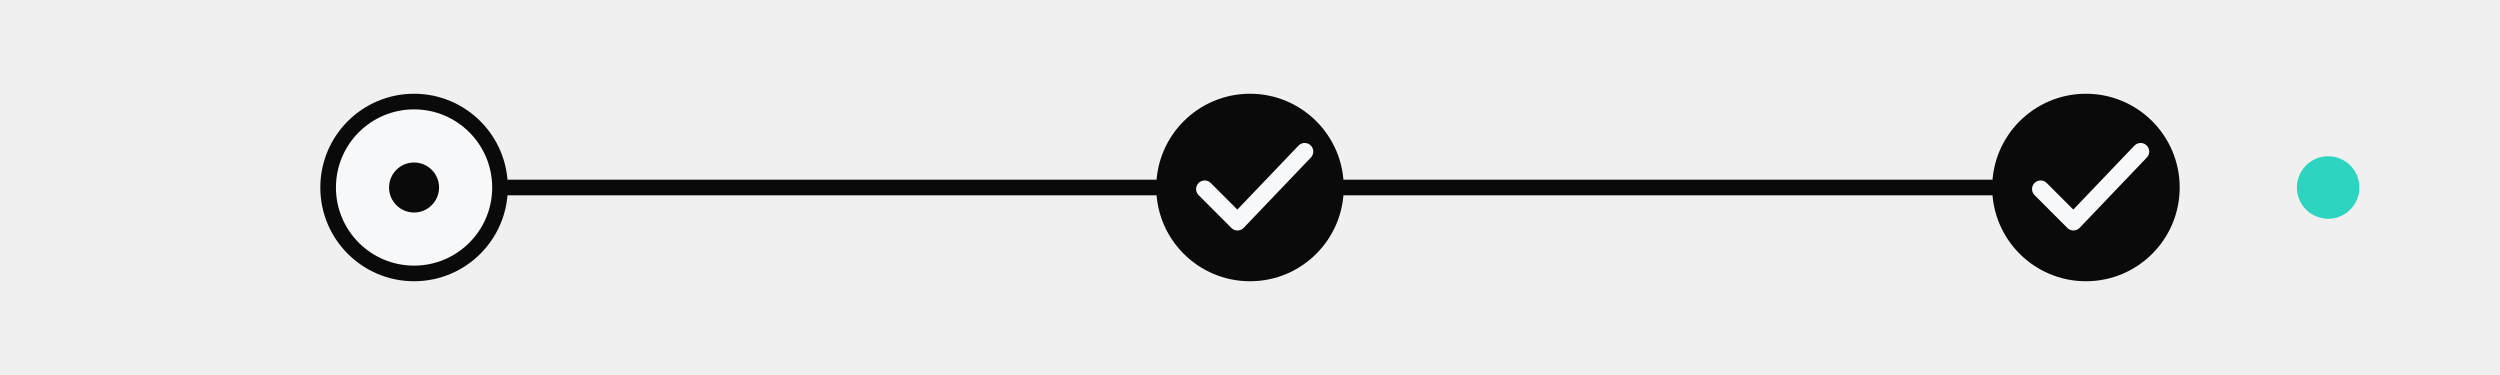
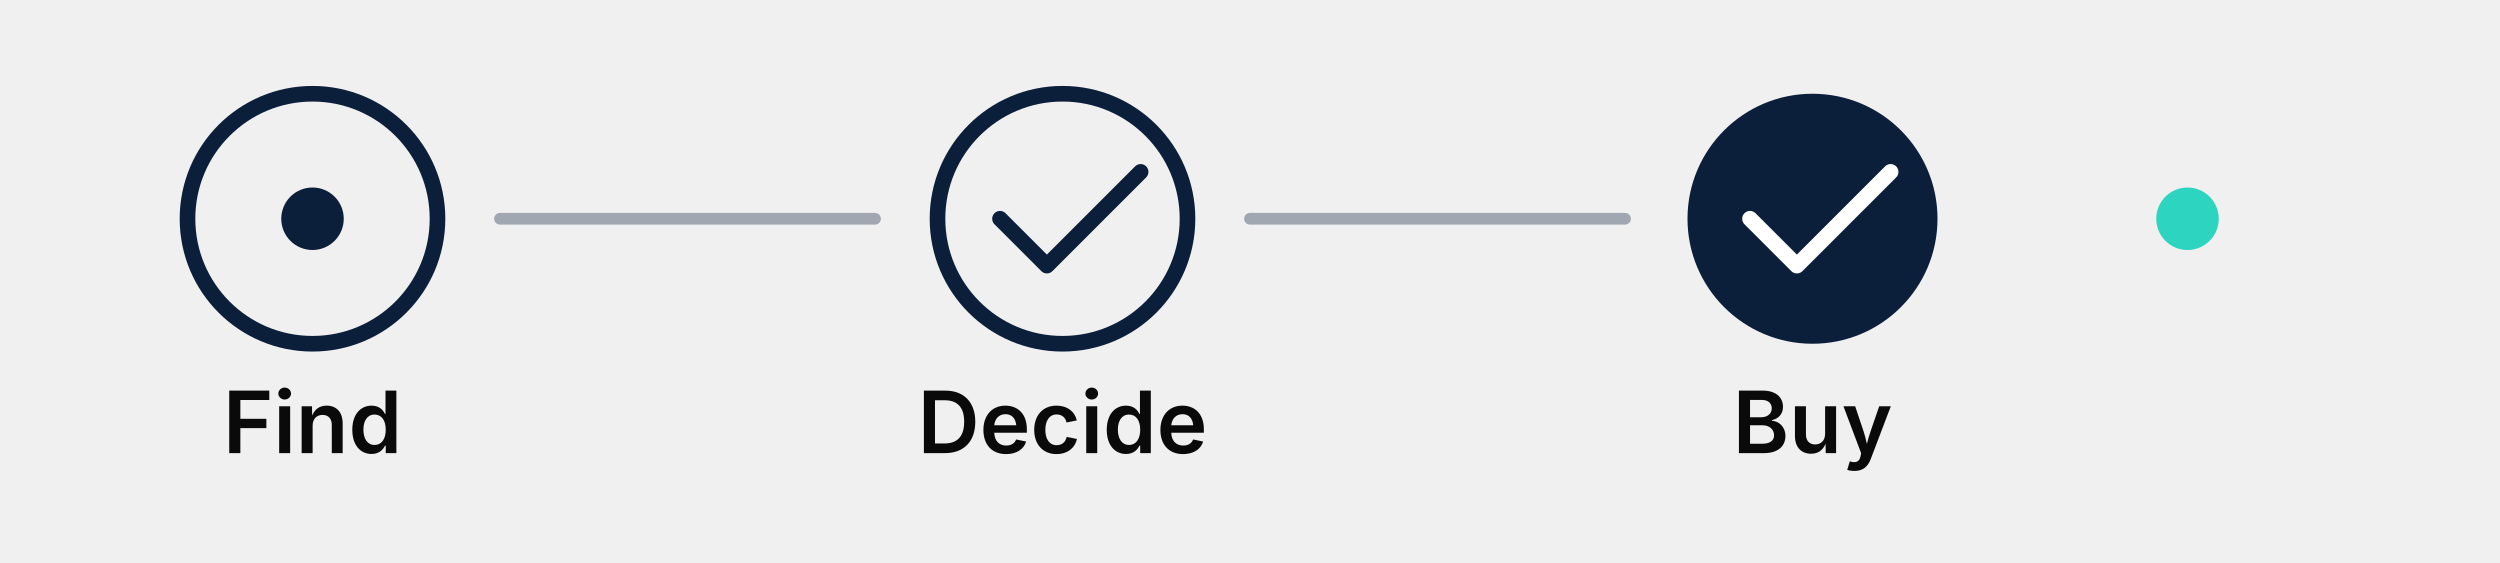
- <svg xmlns="http://www.w3.org/2000/svg" viewBox="0 0 320 48" role="img" aria-label="Find Decide Buy">
-   <line x1="53" y1="24" x2="267" y2="24" stroke="#0A0A0A" stroke-width="2" />
-   <circle cx="53" cy="24" r="11" fill="#F7F8FA" stroke="#0A0A0A" stroke-width="2" />
-   <circle cx="53" cy="24" r="3.2" fill="#0A0A0A" />
-   <circle cx="160" cy="24" r="12" fill="#0A0A0A" />
-   <path d="M154.2 24.2l4.2 4.2 8.6-9" fill="none" stroke="#F7F8FA" stroke-width="2.2" stroke-linecap="round" stroke-linejoin="round" />
-   <circle cx="267" cy="24" r="12" fill="#0A0A0A" />
-   <path d="M261.2 24.2l4.2 4.2 8.6-9" fill="none" stroke="#F7F8FA" stroke-width="2.2" stroke-linecap="round" stroke-linejoin="round" />
-   <circle cx="298" cy="24" r="4" fill="#2DD4BF" />
+ <svg xmlns="http://www.w3.org/2000/svg" viewBox="0 0 320 72" role="img" aria-label="Find Decide Buy arc">
+   <g font-family="Inter, system-ui, sans-serif" font-size="11" font-weight="600" fill="#0A0A0A">
+     <circle cx="40" cy="28" r="16" fill="none" stroke="#0B1F3A" stroke-width="2" />
+     <circle cx="40" cy="28" r="4" fill="#0B1F3A" />
+     <text x="40" y="58" text-anchor="middle">Find</text>
+     <path d="M64 28 H112" stroke="#0B1F3A" stroke-width="1.5" opacity="0.35" stroke-linecap="round" />
+     <circle cx="136" cy="28" r="16" fill="none" stroke="#0B1F3A" stroke-width="2" />
+     <path d="M128 28 L134 34 L146 22" fill="none" stroke="#0B1F3A" stroke-width="2" stroke-linecap="round" stroke-linejoin="round" />
+     <text x="136" y="58" text-anchor="middle">Decide</text>
+     <path d="M160 28 H208" stroke="#0B1F3A" stroke-width="1.5" opacity="0.35" stroke-linecap="round" />
+     <circle cx="232" cy="28" r="16" fill="#0B1F3A" />
+     <path d="M224 28 L230 34 L242 22" fill="none" stroke="#FFFFFF" stroke-width="2" stroke-linecap="round" stroke-linejoin="round" />
+     <text x="232" y="58" text-anchor="middle">Buy</text>
+     <circle cx="280" cy="28" r="4" fill="#2DD4BF" />
+   </g>
</svg>
